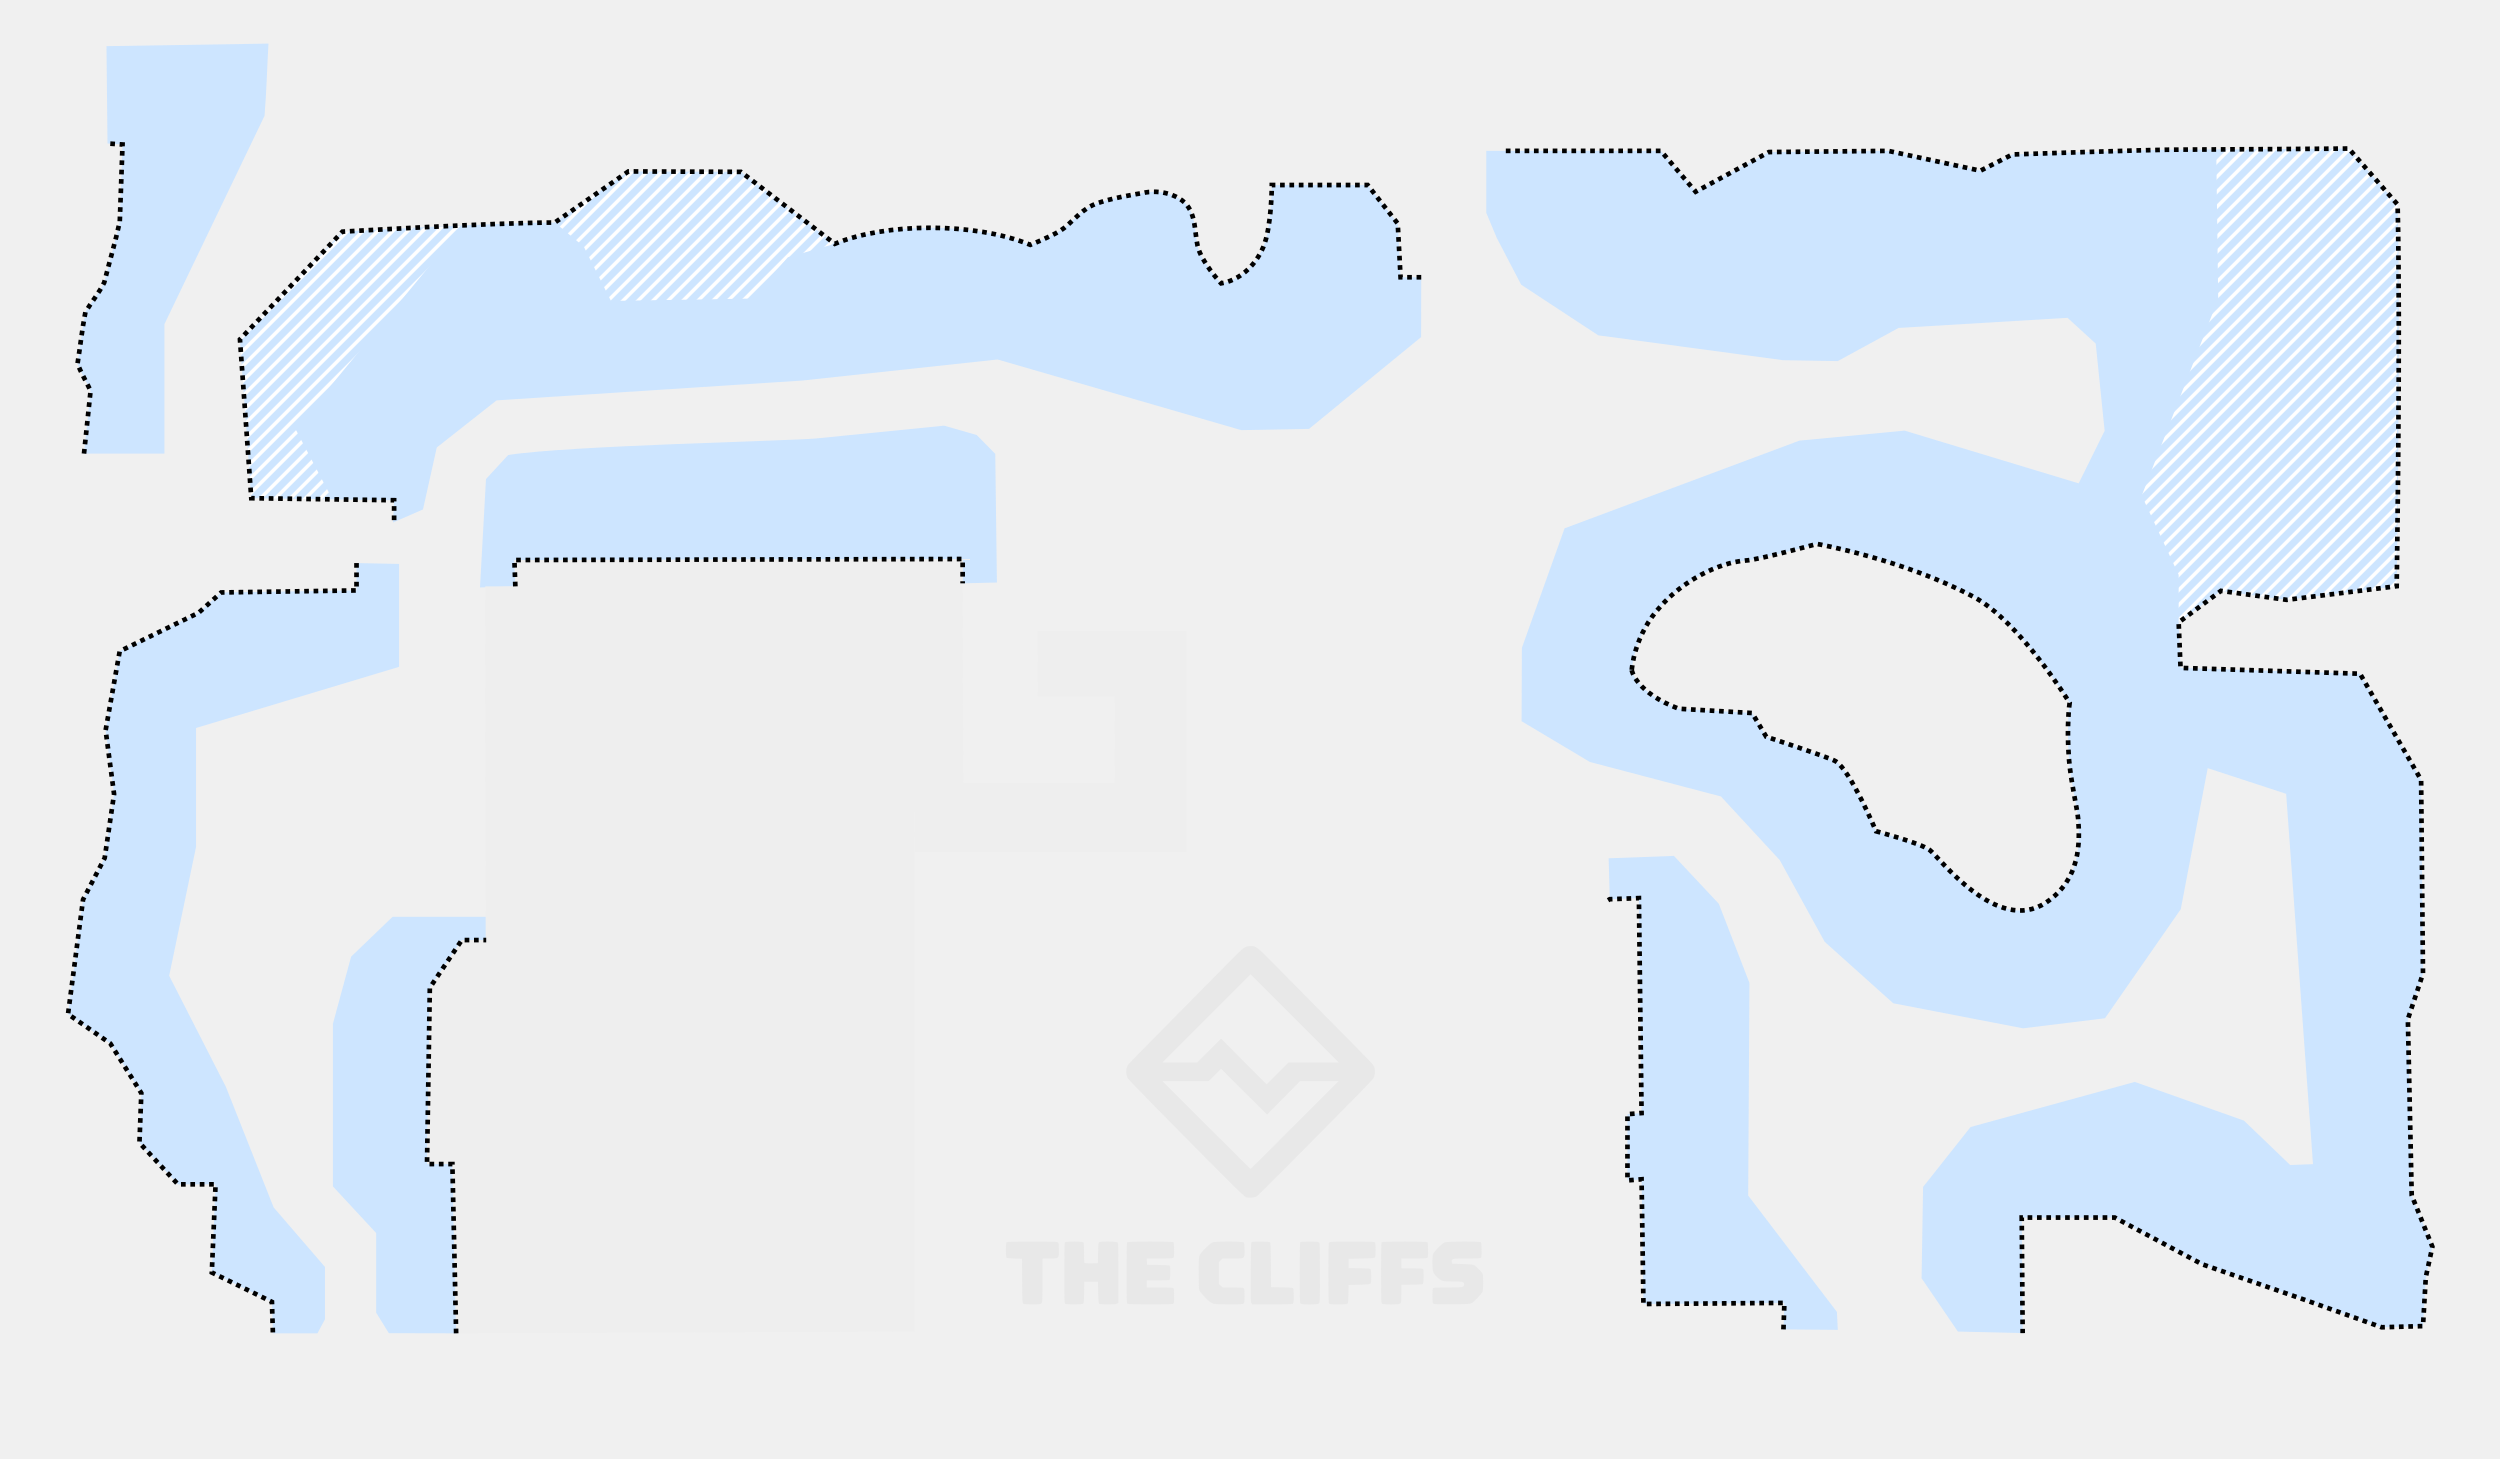
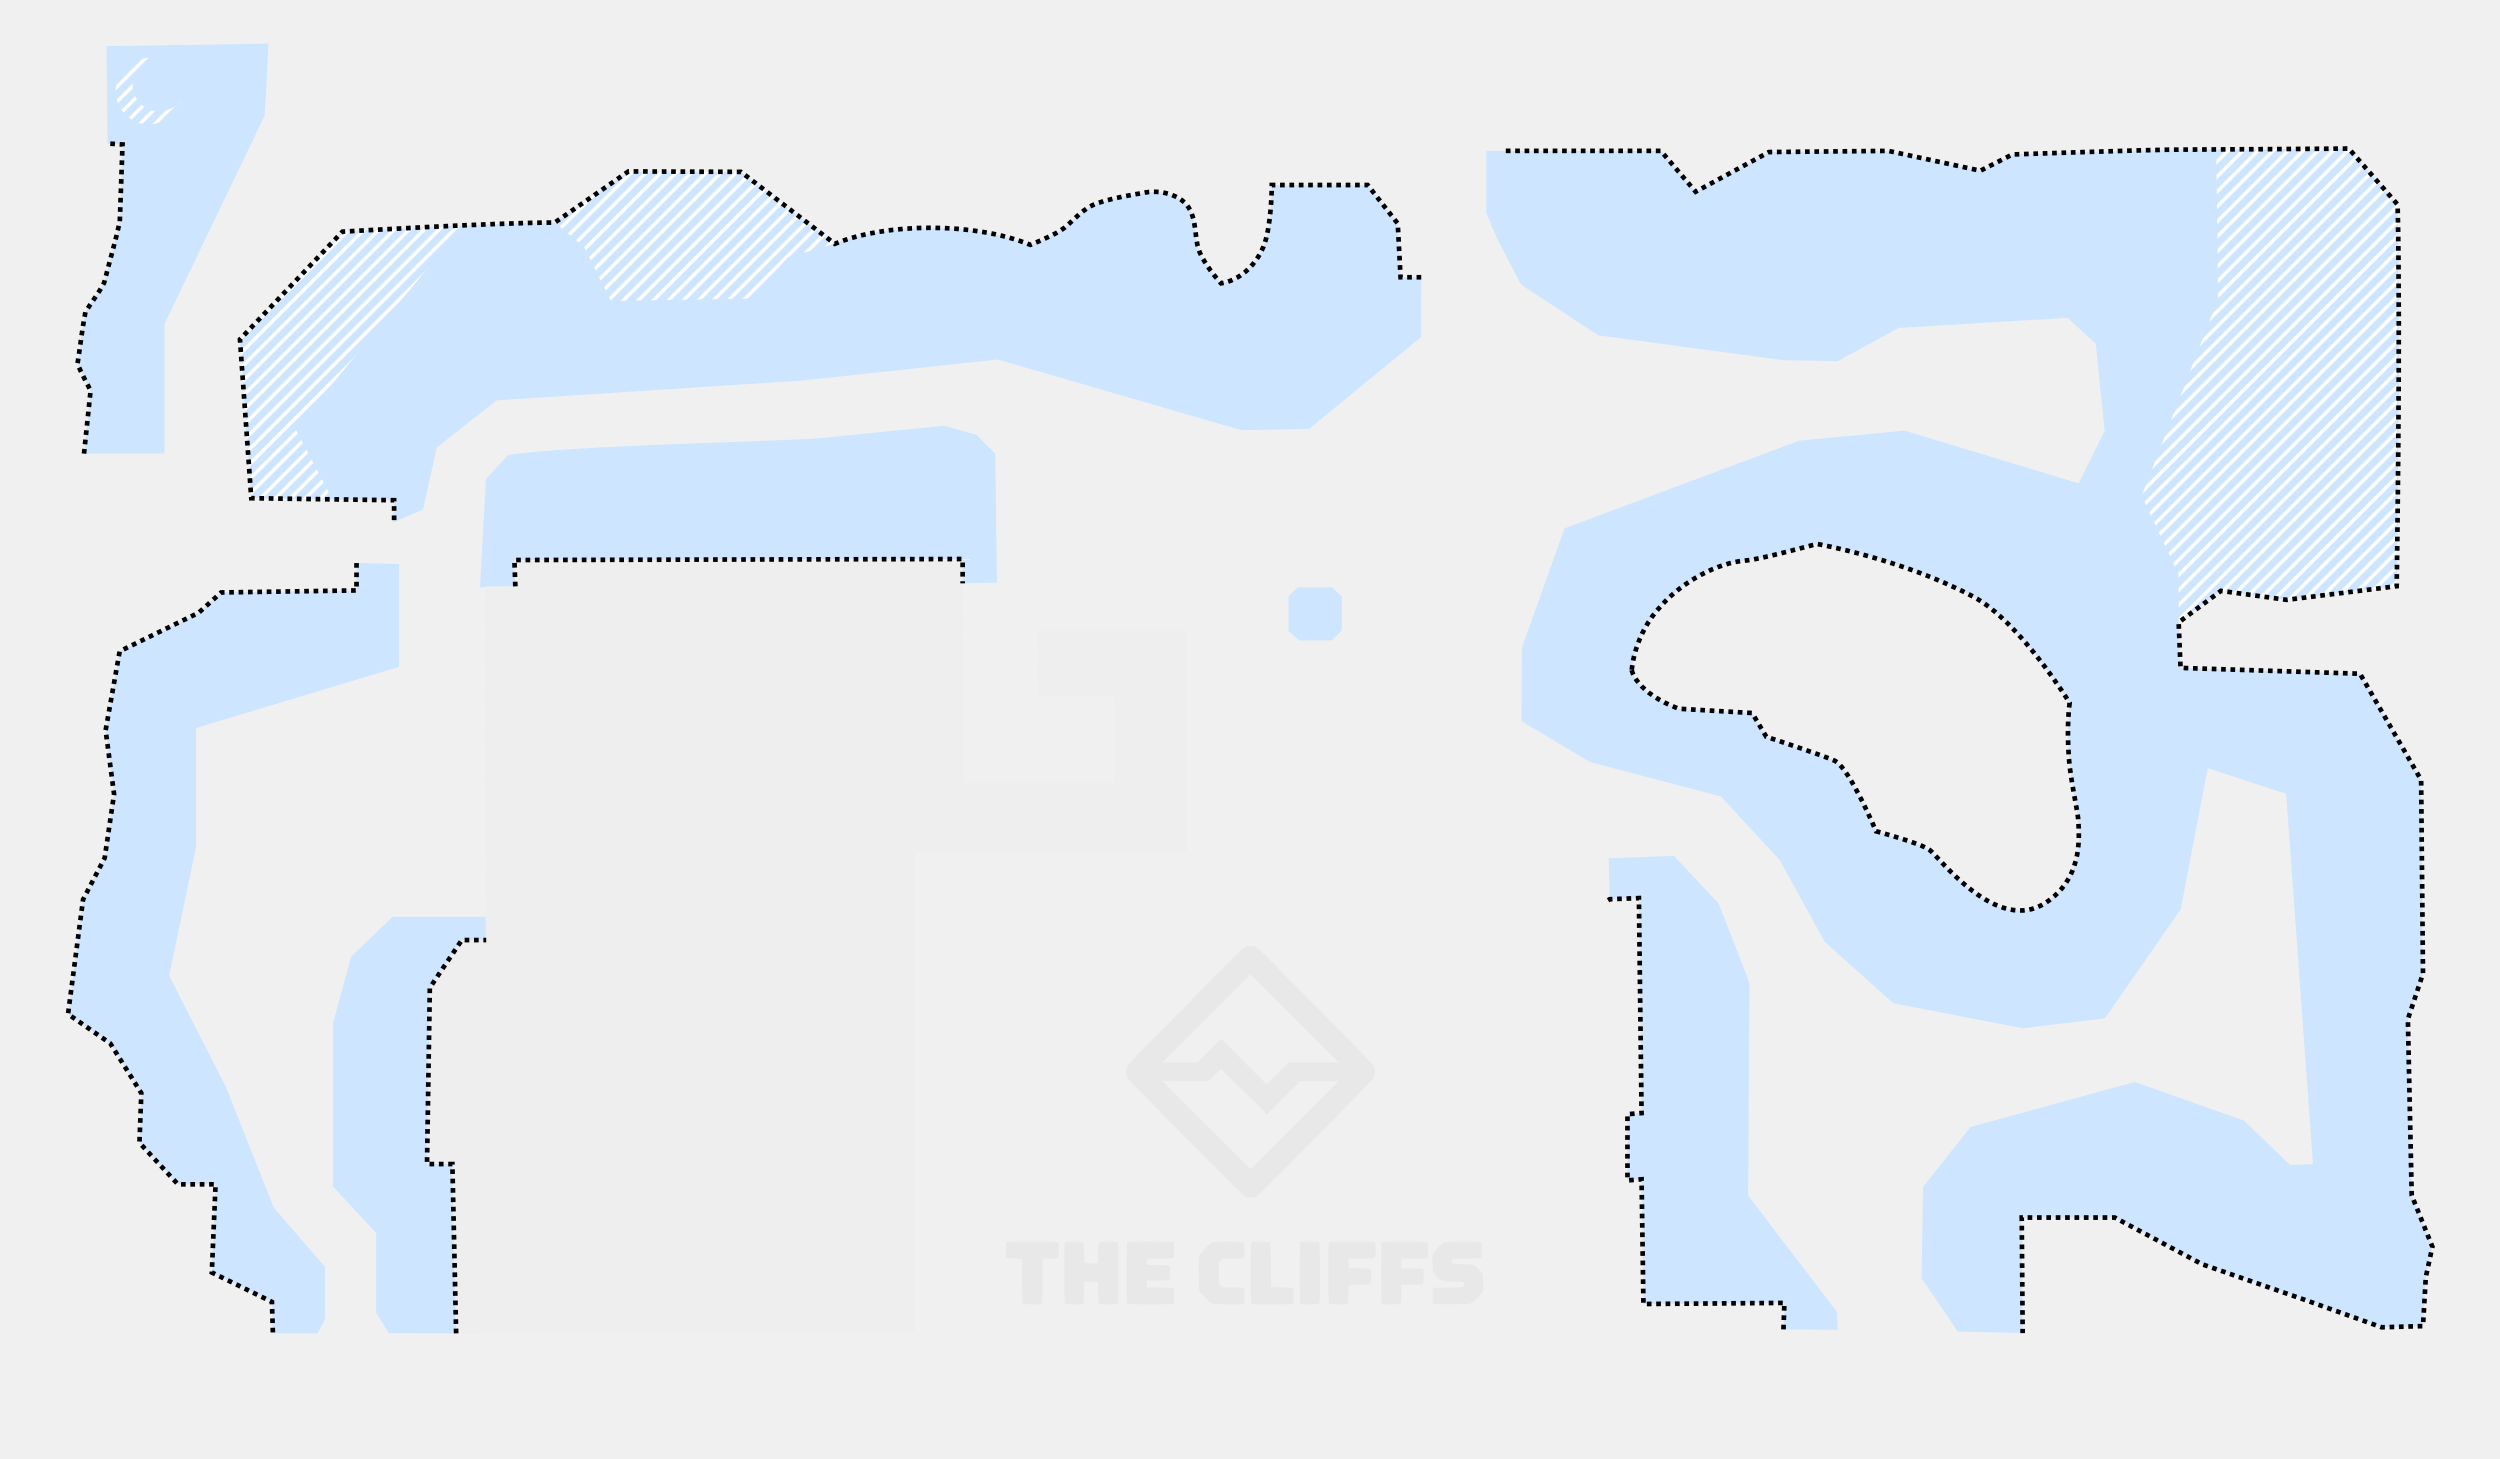
- <svg xmlns="http://www.w3.org/2000/svg" xmlns:xlink="http://www.w3.org/1999/xlink" version="1.1" id="svg3767" width="1200" height="700" viewBox="0 0 1200 694">
+ <svg xmlns="http://www.w3.org/2000/svg" xmlns:xlink="http://www.w3.org/1999/xlink" version="1.1" id="cliffs-lic-floorplan" width="1200" height="700" viewBox="0 0 1200 694">
  <defs id="defs3771">
    <pattern xlink:href="#Strips1_2white" id="whitestripes" patternTransform="matrix(1.2,1.2,-14,14,0,0)" />
    <pattern id="Strips1_2white" patternTransform="translate(0,0) scale(10,10)" height="1" width="3" patternUnits="userSpaceOnUse">
      <rect id="rect1567" height="2" width="1" y="-0.5" x="0" style="fill:white;stroke:none" />
    </pattern>
  </defs>
  <g id="pads-layer" style="display:inline">
    <path id="paddingslab" style="display:inline;fill:#cde5ff;fill-opacity:1;stroke:none;" d="m 246.912,265.813 215.16,-0.486 v 11.675 l 16.445,-0.389 -0.791,-61.771 -8.892,-9.026 -15.693,-4.513 -61.206,6.135 c -11.845,1.187 -119.665,3.427 -148.029,7.968 l -10.631,11.543 -2.88,52.024 16.966,-0.512 z" />
    <path id="padding45buddha3dprow" style="display:inline;fill:#cde5ff;fill-opacity:1;stroke:none;" d="m 672.271,130.086 -1.353,-25.783 -14.434,-18.486 h -46.009 c 0,0 -0.048,20.05 -4.06,29.675 -4.012,9.625 -12.026,16.215 -20.298,17.513 0,0 -9.538,-10.22 -11.277,-18 -1.739,-7.78 -0.391,-17.883 -9.021,-22.864 -8.63,-4.981 -17.592,-2.432 -17.592,-2.432 0,0 -17.304,2.586 -23.907,5.838 -6.602,3.251 -10.314,9.037 -15.336,12.162 -5.023,3.125 -14.434,6.811 -14.434,6.811 -26.882,-11.028 -69.54,-10.632 -93.823,-0.486 L 355.62,79.493 301.638,79.28 266.308,103.816 c -30.027,0.068 -101.941,4.382 -101.941,4.382 l -49.195,51.706 5.44,76.233 68.563,0.973 -0.548,10.702 14.403,-6.271 6.619,-29.746 28.684,-22.607 146.73,-9.519 93.775,-10.114 116.943,33.91 32.545,-0.595 53.81,-44.062 0.058,-28.725 z" />
    <path id="paddingmez" style="display:inline;fill:#cde5ff;fill-opacity:1;stroke:none;" d="M 51.598,65.871 C 51.435,50.297 51.272,34.723 51.109,19.149 77.029,18.741 102.949,18.332 128.869,17.924 128.18,29.467 127.946,41.143 126.974,52.603 110.957,85.934 94.939,119.265 78.921,152.596 c 0,20.712 0,41.425 0,62.137 -12.866,0 -25.733,0 -38.599,0 1.052,-10.054 2.105,-20.108 3.157,-30.162 -1.997,-4.38 -4.69,-8.632 -6.25,-13.092 1.321,-8.218 2.169,-16.645 3.786,-24.732 2.913,-4.753 6.523,-9.144 9.006,-14.12 2.426,-9.752 5.373,-19.414 7.473,-29.222 0.44,-12.349 0.881,-24.698 1.321,-37.047 -2.406,-0.162 -4.811,-0.324 -7.217,-0.486 z" />
    <path id="paddinghighandlowbay" style="display:inline;fill:#cde5ff;fill-opacity:1;stroke:none;" d="m 1127.4,68.303 c 0,0 -72.171,0.561 -87.056,0.561 -7.736,0 -74.401,2.277 -74.401,2.277 l -15.362,7.807 -44.205,-9.523 -57.286,0.561 -35.185,19.046 -16.688,-19.607 h -74.426 -9.364 v 29.754 l 4.981,11.932 11.744,22.539 37.01,24.308 88.609,11.931 26.334,0.442 29.18,-15.909 81.138,-4.862 13.522,12.374 4.279,41.856 -12.454,25.224 -83.605,-25.324 -50.455,4.804 -112.718,42.101 -20.491,57.389 -0.14,35.213 32.786,19.549 62.913,16.569 28.241,30.567 21.553,39.195 32.896,29.501 62.263,12.018 39.362,-4.827 36.386,-52.348 12.943,-67.709 37.645,12.321 12.886,177.762 -10.947,0.416 -22.199,-21.326 -52.403,-18.567 -78.807,21.642 -22.801,28.775 -0.723,43.817 17.415,25.592 31.107,0.753 -0.451,-55.459 h 44.656 l 41.95,22.407 50.067,17.364 36.085,12.884 19.849,-0.558 1.352,-23.529 3.158,-14.566 -9.923,-24.647 -1.844,-84.587 7.257,-21.849 -0.903,-92.991 -29.32,-50.977 -86.153,-2.801 -0.903,-21.847 20.298,-15.127 31.573,4.311 52.778,-6.551 c 0,0 1.949,-122.639 0.449,-183.181 z M 872.125,258.091 c 0,0 40.996,7.245 75.045,25.311 22.415,11.894 46.263,50.993 46.263,50.993 0,0 -1.587,10.295 -0.337,26.874 0.755,10.015 4.058,24.363 4.398,28.582 0.902,11.204 1.351,29.131 -15.338,40.335 -23.613,15.851 -51.421,-21.847 -55.932,-25.208 -4.511,-3.361 -25.711,-8.962 -25.711,-8.962 0,0 -12.178,-29.131 -19.395,-33.612 -2.908,-1.805 -33.311,-11.76 -33.311,-11.76 l -6.774,-11.389 c 0,0 -30.696,-1.813 -35.244,-2.058 -20.749,-7.843 -22.555,-18.486 -22.555,-18.486 0,0 0.903,-16.807 13.984,-30.812 10.375,-11.764 27.233,-20.81 40.596,-21.847 5.918,-0.192 34.312,-7.96 34.312,-7.96 z" />
    <path id="paddingfoxwall" style="display:inline;fill:#cde5ff;fill-opacity:1;stroke:none;" d="m 218.945,636.995 -1.804,-81.242 h -12.179 l 1.353,-84.647 15.336,-22.864 h 11.728 v 0 -11.19 h -44.938 l -19.907,19.152 -8.731,32.181 v 78.093 l 20.761,22.39 v 38.227 l 6.076,9.83 z" />
    <path id="paddingredwall" style="display:inline;fill:#cde5ff;fill-opacity:1;stroke:none;" d="m 772.149,408.974 31.343,-1.15 21.548,23.006 14.692,37.96 -0.601,102.082 42.592,55.86 0.423,8.601 -26.086,-0.227 0.451,-12.714 -67.661,0.53 -0.902,-59.862 -6.766,0.53 v -31.785 l 6.766,-0.53 -1.276,-103.18 -13.983,0.53 z" />
    <path id="paddingautobelay" style="display:inline;fill:#cde5ff;fill-opacity:1;stroke:none;" d="m 171.132,267.272 v 13.135 l -64.954,0.973 -10.826,9.73 -37.89,18.486 -6.766,37.945 4.06,30.648 -4.511,30.648 -10.375,19.946 -7.217,54.972 20.298,14.108 14.885,23.837 -0.902,23.837 18.494,19.946 h 18.043 l -1.804,42.323 28.868,14.108 0.451,15.081 h 21.385 l 3.624,-6.77 V 605.157 L 131.351,576.558 108.414,518.659 81.203,465.37 94.093,403.585 v -57.151 l 97.457,-29.348 v -49.398 z" />
+     <path id="paddingpractice" style="display:inline;fill:#cde5ff;fill-opacity:1;stroke:none;" d="m 618.471,283.302 v 16.461 l 5.18,4.618 h 15.588 l 4.845,-4.845 v -16.267 l -4.752,-4.32 h -16.413 z" />
  </g>
  <g id="roof-layer" style="display:inline">
-     <path style="display:inline;fill:url(#whitestripes);fill-opacity:1;stroke:none;" d="m 1045.757,295.741 v -22.826 l -17.73,-38.001 36.709,-94.501 -0.943,-71.674 63.608,-0.435 23.455,26.889 -0.451,183.182 -52.778,6.551 -31.573,-4.311 z" id="roof-lead-cave-routes" />
-     <path style="display:inline;fill:url(#whitestripes);fill-opacity:1;stroke:none;" d="m 266.308,103.816 35.331,-24.536 53.981,0.212 45.107,34.54 -22.546,6.469 -17.55,19.815 -67.371,1.132 -13.021,-26.042 z" id="roof-buddha-boulder" />
-     <path style="display:inline;fill:url(#whitestripes);fill-opacity:1;stroke:none;" d="m 159.614,236.783 -17.849,-33.982 80.322,-97.485 -57.72,2.882 -49.195,51.706 5.44,76.233 z" id="roof-45-boulder" />
+     <path id="roof-lead-cave-routes" style="display:inline;fill:url(#whitestripes);fill-opacity:1;stroke:none;" d="m 1045.757,295.741 v -22.826 l -17.73,-38.001 36.709,-94.501 -0.943,-71.674 63.608,-0.435 23.455,26.889 -0.451,183.182 -52.778,6.551 -31.573,-4.311 z" />
+     <path id="roof-buddha-boulder" style="display:inline;fill:url(#whitestripes);fill-opacity:1;stroke:none;" d="m 266.308,103.816 35.331,-24.536 53.981,0.212 45.107,34.54 -22.546,6.469 -17.55,19.815 -67.371,1.132 -13.021,-26.042 z" />
+     <path id="roof-45-boulder" style="display:inline;fill:url(#whitestripes);fill-opacity:1;stroke:none;" d="m 159.614,236.783 -17.849,-33.982 80.322,-97.485 -57.72,2.882 -49.195,51.706 5.44,76.233 z" />
+     <path id="roof-moon" style="display:inline;fill:url(#whitestripes);fill-opacity:1;stroke:none;" d="M 71.468,24.839 A 15.925,15.925 0 0 0 55.542,40.765 15.925,15.925 0 0 0 71.468,56.688 15.925,15.925 0 0 0 86.798,45.013 12.721,12.721 0 0 1 76.386,50.438 12.721,12.721 0 0 1 63.663,37.718 12.721,12.721 0 0 1 74.544,25.141 15.925,15.925 0 0 0 71.468,24.839 Z" />
  </g>
  <g id="structures-layer" style="display:inline">
-     <path id="path891" style="display:inline;opacity:1;fill:#eee;" d="m 462.072,277.002 v -11.675 l -215.16,0.486 0.451,12.648 h -14.492 l 0.255,169.611 0.255,0.169 h -11.728 l -15.336,22.864 -1.353,84.647 h 12.179 l 1.804,81.242 220.182,-0.852 V 385.784 h 23.229 l -0.284,-108.782 v 0" />
-     <path id="path896" style="display:inline;opacity:1;fill:#eee;" d="m 498.032,299.914 0.07,31.36 37.025,0 -0.086,41.457 h -72.685 v 13.051 h -23.227 l -0.051,20.26 H 569.56 V 299.914 Z" />
+     <path id="structure-lockers-weights" style="display:inline;opacity:1;fill:#eee;" d="m 462.072,277.002 v -11.675 l -215.16,0.486 0.451,12.648 h -14.492 l 0.255,169.611 0.255,0.169 h -11.728 l -15.336,22.864 -1.353,84.647 h 12.179 l 1.804,81.242 220.182,-0.852 V 385.784 h 23.229 l -0.284,-108.782 v 0" />
+     <path id="structure-front-desk" style="display:inline;opacity:1;fill:#eee;" d="m 498.032,299.914 0.07,31.36 37.025,0 -0.086,41.457 h -72.685 v 13.051 h -23.227 l -0.051,20.26 H 569.56 V 299.914 Z" />
    <path id="cliffs-logo" style="display:inline;opacity:1;fill:#e8e8e8;" d="m 491.139,622.786 c -0.4,-0.297 -0.449,-1.335 -0.509,-10.944 l -0.067,-10.617 -3.539,-0.131 c -1.946,-0.072 -3.686,-0.227 -3.867,-0.343 -0.451,-0.292 -0.463,-7.019 -0.013,-7.469 0.235,-0.235 3.328,-0.315 12.302,-0.315 10.548,0 12.037,0.05 12.399,0.412 0.328,0.328 0.412,1.046 0.412,3.539 0,4.246 0.075,4.175 -4.456,4.175 h -3.408 v 10.485 c 0,10.136 -0.018,10.503 -0.524,11.01 -0.477,0.477 -0.874,0.524 -4.406,0.524 -2.695,0 -4.017,-0.1 -4.324,-0.328 z m 20.199,0.044 c -0.428,-0.249 -0.459,-1.233 -0.459,-14.75 0,-10.915 0.077,-14.561 0.315,-14.798 0.495,-0.495 8.433,-0.436 8.85,0.066 0.221,0.267 0.309,1.735 0.293,4.915 -0.012,2.494 0.076,4.686 0.196,4.871 0.162,0.25 1.021,0.317 3.343,0.262 l 3.125,-0.074 0.072,-4.83 c 0.045,-3.021 0.18,-4.96 0.36,-5.177 0.457,-0.55 8.429,-0.493 8.987,0.065 0.364,0.364 0.412,2.057 0.412,14.665 v 14.253 l -0.583,0.408 c -0.463,0.324 -1.364,0.407 -4.391,0.404 -2.095,-0.002 -3.985,-0.116 -4.201,-0.252 -0.32,-0.202 -0.418,-1.211 -0.524,-5.435 l -0.131,-5.187 h -3.277 -3.277 l -0.069,5.112 c -0.06,4.43 -0.127,5.155 -0.509,5.439 -0.546,0.406 -7.845,0.444 -8.532,0.044 z m 29.884,0 c -0.428,-0.249 -0.459,-1.233 -0.459,-14.75 0,-10.915 0.077,-14.561 0.315,-14.798 0.452,-0.452 21.725,-0.452 22.177,0 0.213,0.213 0.315,1.437 0.315,3.792 0,3.17 -0.045,3.501 -0.507,3.749 -0.308,0.165 -2.891,0.271 -6.567,0.271 h -6.059 l 0.079,1.507 0.079,1.507 5.362,0.071 c 3.888,0.052 5.418,0.16 5.566,0.393 0.343,0.539 0.254,6.336 -0.102,6.692 -0.224,0.224 -1.847,0.315 -5.636,0.315 h -5.321 v 1.704 1.704 h 6.239 c 4.503,0 6.326,0.088 6.553,0.315 0.213,0.213 0.315,1.437 0.315,3.792 0,3.17 -0.045,3.501 -0.507,3.749 -0.687,0.368 -21.208,0.356 -21.84,-0.012 z m 41.421,0.022 c -0.394,-0.119 -1.116,-0.462 -1.603,-0.764 -1.28,-0.791 -4.867,-4.627 -5.303,-5.671 -0.292,-0.699 -0.37,-2.506 -0.366,-8.434 0.005,-6.813 0.053,-7.647 0.496,-8.593 0.629,-1.346 4.837,-5.491 6.109,-6.018 1.459,-0.605 14.391,-0.598 14.997,0.007 0.33,0.33 0.412,1.056 0.412,3.655 0,4.28 0.322,4.059 -5.905,4.059 h -4.74 l -0.838,0.864 -0.838,0.864 v 5.269 5.269 l 0.927,0.814 0.927,0.814 h 4.822 c 4.034,0 4.889,0.067 5.234,0.412 0.33,0.33 0.412,1.054 0.412,3.629 0,2.784 -0.065,3.276 -0.479,3.651 -0.421,0.381 -1.281,0.431 -7.012,0.411 -3.593,-0.012 -6.856,-0.12 -7.25,-0.238 z m 18.018,-0.358 c -0.356,-0.544 -0.397,-2.36 -0.334,-14.82 0.062,-12.284 0.125,-14.234 0.465,-14.449 0.647,-0.409 8.529,-0.325 8.878,0.094 0.2,0.241 0.313,3.656 0.36,10.944 l 0.068,10.593 5.092,0.071 c 3.215,0.045 5.22,0.178 5.439,0.36 0.257,0.213 0.348,1.201 0.348,3.786 0,3.19 -0.045,3.521 -0.507,3.769 -0.323,0.173 -3.944,0.271 -9.955,0.271 h -9.448 l -0.406,-0.619 z m 23.612,0.208 c -0.364,-0.364 -0.412,-2.066 -0.412,-14.758 0,-10.809 0.078,-14.424 0.315,-14.661 0.218,-0.218 1.58,-0.315 4.438,-0.315 3.399,0 4.195,0.072 4.535,0.412 0.364,0.364 0.412,2.055 0.412,14.639 0,13.45 -0.026,14.251 -0.479,14.661 -0.693,0.627 -8.184,0.646 -8.808,0.022 z m 13.71,-0.022 c -0.295,-0.356 -0.36,-2.984 -0.36,-14.639 0,-11.655 0.065,-14.284 0.36,-14.639 0.324,-0.39 1.424,-0.433 11.023,-0.433 7.944,0 10.743,0.08 10.978,0.315 0.212,0.212 0.315,1.403 0.315,3.638 0,2.769 -0.072,3.383 -0.433,3.683 -0.328,0.273 -1.895,0.391 -6.488,0.491 l -6.055,0.131 v 2.228 2.228 l 5.112,0.069 c 4.43,0.06 5.155,0.127 5.439,0.509 0.218,0.293 0.328,1.462 0.328,3.504 0,2.527 -0.076,3.126 -0.433,3.423 -0.32,0.266 -1.738,0.394 -5.439,0.491 l -5.007,0.131 -0.069,4.325 c -0.059,3.69 -0.134,4.373 -0.509,4.653 -0.306,0.228 -1.645,0.328 -4.42,0.328 -3.383,0 -4.035,-0.065 -4.341,-0.433 z m 25.348,0.022 c -0.364,-0.364 -0.412,-2.066 -0.412,-14.758 0,-10.809 0.078,-14.424 0.315,-14.661 0.452,-0.452 21.463,-0.452 21.915,0 0.213,0.213 0.315,1.437 0.315,3.792 0,3.17 -0.045,3.501 -0.507,3.749 -0.307,0.164 -2.846,0.271 -6.422,0.271 h -5.915 v 2.359 2.359 h 5.08 c 4.016,0 5.143,0.076 5.382,0.364 0.203,0.244 0.278,1.471 0.229,3.724 -0.073,3.334 -0.079,3.361 -0.729,3.542 -0.36,0.1 -2.749,0.194 -5.308,0.208 l -4.653,0.026 v 4.285 c 0,3.818 -0.052,4.332 -0.479,4.718 -0.693,0.627 -8.184,0.646 -8.808,0.022 z m 24.654,0.013 c -0.348,-0.347 -0.425,-1.034 -0.425,-3.762 0,-2.246 0.103,-3.439 0.315,-3.651 0.228,-0.228 2.154,-0.315 7.019,-0.315 7.257,0 7.87,-0.11 7.87,-1.416 0,-1.305 -0.593,-1.468 -5.337,-1.468 -5.052,0 -5.504,-0.121 -7.54,-2.016 -2.048,-1.906 -2.314,-2.694 -2.321,-6.88 0,-3.002 0.072,-3.683 0.522,-4.612 0.655,-1.353 4.078,-4.712 5.337,-5.238 1.234,-0.515 16.905,-0.584 17.413,-0.076 0.213,0.213 0.315,1.437 0.315,3.792 0,3.17 -0.045,3.501 -0.507,3.749 -0.309,0.165 -2.956,0.271 -6.775,0.271 -5.966,0 -6.291,0.026 -6.749,0.532 -0.381,0.421 -0.43,0.681 -0.232,1.245 l 0.25,0.713 4.844,0.145 c 3.762,0.112 5.02,0.24 5.63,0.57 1.089,0.589 3.713,3.323 4.049,4.218 0.352,0.94 0.359,7.082 0.01,8.342 -0.295,1.061 -3.878,4.879 -5.317,5.667 -0.739,0.404 -1.84,0.467 -9.39,0.536 -7.605,0.07 -8.6,0.032 -8.978,-0.346 z m -89.814,-51.023 c -0.694,-0.214 -3.765,-3.141 -12.583,-11.993 -25.142,-25.238 -43.676,-44.144 -44.301,-45.192 -0.846,-1.417 -0.924,-4.226 -0.161,-5.763 0.572,-1.151 -0.653,0.116 23.882,-24.694 10.408,-10.525 21.731,-21.994 25.163,-25.487 6.877,-7 7.503,-7.463 10.097,-7.463 2.588,0 3.228,0.471 9.966,7.332 3.359,3.421 14.625,14.832 25.035,25.356 25.65,25.933 23.88,24.074 24.396,25.627 0.555,1.67 0.365,3.784 -0.464,5.177 -0.334,0.561 -4.205,4.656 -8.602,9.1 -4.397,4.444 -16.653,16.837 -27.235,27.54 -10.582,10.703 -19.643,19.709 -20.135,20.013 -1.051,0.65 -3.655,0.88 -5.057,0.447 z m 23.33,-34.69 21.101,-21.102 h -9.277 -9.277 l -7.94,8.061 -7.94,8.061 -11.026,-11.007 -11.026,-11.007 -2.955,2.946 -2.955,2.946 h -11.136 -11.136 l 21.101,21.102 c 11.605,11.606 21.16,21.102 21.233,21.102 0.073,0 9.628,-9.496 21.233,-21.102 z m 9.046,-30.015 h 12.056 l -21.167,-21.167 -21.167,-21.167 -21.167,21.167 -21.167,21.167 h 8.386 8.386 l 5.705,-5.7 5.705,-5.7 10.942,10.942 10.942,10.942 5.246,-5.242 5.246,-5.242 z" />
  </g>
  <g id="walls-layer" style="display:inline">
-     <path style="display:inline;opacity:1;fill:none;stroke:#000000;stroke-width:2.25;stroke-dasharray:2.25, 2.25;" d="m 171.132,267.272 v 13.135 l -64.954,0.973 -10.826,9.73 -37.89,18.486 -6.766,37.945 4.06,30.648 -4.511,30.648 -10.375,19.946 -7.217,54.972 20.298,14.108 14.885,23.837 -0.902,23.837 18.494,19.946 h 18.043 l -1.804,42.323 28.868,14.108 0.451,15.081" id="wall-auto-belay" />
-     <path style="display:inline;opacity:1;fill:none;stroke:#000000;stroke-width:2.25;stroke-dasharray:2.25, 2.25;" d="m 218.945,636.995 -1.804,-81.242 h -12.179 l 1.353,-84.647 15.336,-22.864 h 11.728 v 0" id="wall-fox" />
-     <path style="display:inline;opacity:1;fill:none;stroke:#000000;stroke-width:2.25;stroke-dasharray:2.25, 2.25;" d="m 247.363,278.461 -0.451,-12.648 215.16,-0.486 V 277.002" id="wall-slab" />
-     <path style="display:inline;opacity:1;fill:none;stroke:#000000;stroke-width:2.25;stroke-dasharray:2.25, 2.25;" d="m 40.322,214.733 c 1.052,-10.054 2.105,-20.108 3.157,-30.162 -1.997,-4.38 -4.69,-8.632 -6.25,-13.092 1.321,-8.218 2.169,-16.645 3.786,-24.732 2.913,-4.753 6.523,-9.144 9.006,-14.12 2.426,-9.752 5.373,-19.414 7.473,-29.222 C 57.935,91.056 58.375,78.707 58.815,66.358 56.41,66.196 54.004,66.033 51.598,65.871" id="wall-mezzanine" />
-     <path style="display:inline;opacity:1;fill:none;stroke:#000000;stroke-width:2.25;stroke-dasharray:2.25, 2.25;" d="m 722.791,69.424 74.427,-1.2e-5 16.69,19.607 35.183,-19.046 57.286,-0.56 44.205,9.523 15.363,-7.807 c 0,0 66.664,-2.277 74.4,-2.277 14.885,0 87.056,-0.56 87.056,-0.56 l 23.456,26.889 c 1.5,60.542 -0.451,183.182 -0.451,183.182 l -52.778,6.551 -31.573,-4.311 -20.298,15.125 0.902,21.847 86.154,2.801 29.32,50.977 0.902,92.991 -7.257,21.85 1.844,84.586 9.924,24.648 -3.157,14.565 -1.353,23.528 -19.847,0.56 -36.086,-12.884 -50.069,-17.366 -41.95,-22.408 h -44.656 l 0.451,55.459" id="wall-back-wall" />
-     <path style="display:inline;opacity:1;fill:none;stroke:#000000;stroke-width:2.25;stroke-dasharray:2.25, 2.25;" d="m 783.234,318.708 c 0,0 1.804,10.644 22.554,18.486 4.548,0.246 35.244,2.058 35.244,2.058 l 6.774,11.391 c 0,0 30.403,9.954 33.311,11.759 7.217,4.481 19.396,33.611 19.396,33.611 0,0 21.2,5.602 25.711,8.963 4.511,3.361 32.32,41.06 55.933,25.208 16.69,-11.204 16.239,-29.13 15.336,-40.334 -0.34,-4.219 -3.642,-18.568 -4.397,-28.583 -1.25,-16.579 0.337,-26.876 0.337,-26.876 0,0 -23.847,-39.099 -46.262,-50.992 -34.048,-18.066 -75.046,-25.309 -75.046,-25.309 0,0 -28.394,7.767 -34.311,7.959 -13.362,1.037 -30.222,10.083 -40.596,21.847 -13.081,14.005 -13.983,30.81 -13.983,30.81 z" id="wall-island" />
-     <path style="display:inline;opacity:1;fill:none;stroke:#000000;stroke-width:2.25;stroke-dasharray:2.25, 2.25;" d="m 856.06,635.106 0.451,-12.714 -67.66,0.53 -0.902,-59.862 -6.766,0.53 v -31.785 l 6.766,-0.53 -1.276,-103.18 -13.983,0.53 -0.902,0.53" id="wall-red" />
-     <path style="display:inline;opacity:1;fill:none;stroke:#000000;stroke-width:2.25;stroke-dasharray:2.25, 2.25;" d="m 682.194,130.086 h -9.924 l -1.353,-25.783 -14.434,-18.486 h -46.009 c 0,0 -0.048,20.05 -4.06,29.675 -4.012,9.625 -12.026,16.215 -20.298,17.513 0,0 -9.538,-10.22 -11.277,-18 -1.739,-7.78 -0.391,-17.883 -9.021,-22.864 -8.63,-4.981 -17.592,-2.432 -17.592,-2.432 0,0 -17.304,2.586 -23.907,5.838 -6.602,3.251 -10.314,9.037 -15.336,12.162 -5.023,3.125 -14.434,6.811 -14.434,6.811 -26.882,-11.028 -69.54,-10.632 -93.823,-0.486 L 355.62,79.493 301.638,79.28 266.308,103.816 c -30.027,0.068 -101.941,4.382 -101.941,4.382 l -49.195,51.706 5.44,76.233 68.563,0.973 v 10.702" id="wall-boulders" />
+     <path id="wall-auto-belay" style="display:inline;opacity:1;fill:none;stroke:#000000;stroke-width:2.25;stroke-dasharray:2.25, 2.25;" d="m 171.132,267.272 v 13.135 l -64.954,0.973 -10.826,9.73 -37.89,18.486 -6.766,37.945 4.06,30.648 -4.511,30.648 -10.375,19.946 -7.217,54.972 20.298,14.108 14.885,23.837 -0.902,23.837 18.494,19.946 h 18.043 l -1.804,42.323 28.868,14.108 0.451,15.081" />
+     <path id="wall-fox" style="display:inline;opacity:1;fill:none;stroke:#000000;stroke-width:2.25;stroke-dasharray:2.25, 2.25;" d="m 218.945,636.995 -1.804,-81.242 h -12.179 l 1.353,-84.647 15.336,-22.864 h 11.728 v 0" />
+     <path id="wall-slab" style="display:inline;opacity:1;fill:none;stroke:#000000;stroke-width:2.25;stroke-dasharray:2.25, 2.25;" d="m 247.363,278.461 -0.451,-12.648 215.16,-0.486 V 277.002" />
+     <path id="wall-mezzanine" style="display:inline;opacity:1;fill:none;stroke:#000000;stroke-width:2.25;stroke-dasharray:2.25, 2.25;" d="m 40.322,214.733 c 1.052,-10.054 2.105,-20.108 3.157,-30.162 -1.997,-4.38 -4.69,-8.632 -6.25,-13.092 1.321,-8.218 2.169,-16.645 3.786,-24.732 2.913,-4.753 6.523,-9.144 9.006,-14.12 2.426,-9.752 5.373,-19.414 7.473,-29.222 C 57.935,91.056 58.375,78.707 58.815,66.358 56.41,66.196 54.004,66.033 51.598,65.871" />
+     <path id="wall-back-wall" style="display:inline;opacity:1;fill:none;stroke:#000000;stroke-width:2.25;stroke-dasharray:2.25, 2.25;" d="m 722.791,69.424 74.427,-1.2e-5 16.69,19.607 35.183,-19.046 57.286,-0.56 44.205,9.523 15.363,-7.807 c 0,0 66.664,-2.277 74.4,-2.277 14.885,0 87.056,-0.56 87.056,-0.56 l 23.456,26.889 c 1.5,60.542 -0.451,183.182 -0.451,183.182 l -52.778,6.551 -31.573,-4.311 -20.298,15.125 0.902,21.847 86.154,2.801 29.32,50.977 0.902,92.991 -7.257,21.85 1.844,84.586 9.924,24.648 -3.157,14.565 -1.353,23.528 -19.847,0.56 -36.086,-12.884 -50.069,-17.366 -41.95,-22.408 h -44.656 l 0.451,55.459" />
+     <path id="wall-island" style="display:inline;opacity:1;fill:none;stroke:#000000;stroke-width:2.25;stroke-dasharray:2.25, 2.25;" d="m 783.234,318.708 c 0,0 1.804,10.644 22.554,18.486 4.548,0.246 35.244,2.058 35.244,2.058 l 6.774,11.391 c 0,0 30.403,9.954 33.311,11.759 7.217,4.481 19.396,33.611 19.396,33.611 0,0 21.2,5.602 25.711,8.963 4.511,3.361 32.32,41.06 55.933,25.208 16.69,-11.204 16.239,-29.13 15.336,-40.334 -0.34,-4.219 -3.642,-18.568 -4.397,-28.583 -1.25,-16.579 0.337,-26.876 0.337,-26.876 0,0 -23.847,-39.099 -46.262,-50.992 -34.048,-18.066 -75.046,-25.309 -75.046,-25.309 0,0 -28.394,7.767 -34.311,7.959 -13.362,1.037 -30.222,10.083 -40.596,21.847 -13.081,14.005 -13.983,30.81 -13.983,30.81 z" />
+     <path id="wall-red" style="display:inline;opacity:1;fill:none;stroke:#000000;stroke-width:2.25;stroke-dasharray:2.25, 2.25;" d="m 856.06,635.106 0.451,-12.714 -67.66,0.53 -0.902,-59.862 -6.766,0.53 v -31.785 l 6.766,-0.53 -1.276,-103.18 -13.983,0.53 -0.902,0.53" />
+     <path id="wall-boulders" style="display:inline;opacity:1;fill:none;stroke:#000000;stroke-width:2.25;stroke-dasharray:2.25, 2.25;" d="m 682.194,130.086 h -9.924 l -1.353,-25.783 -14.434,-18.486 h -46.009 c 0,0 -0.048,20.05 -4.06,29.675 -4.012,9.625 -12.026,16.215 -20.298,17.513 0,0 -9.538,-10.22 -11.277,-18 -1.739,-7.78 -0.391,-17.883 -9.021,-22.864 -8.63,-4.981 -17.592,-2.432 -17.592,-2.432 0,0 -17.304,2.586 -23.907,5.838 -6.602,3.251 -10.314,9.037 -15.336,12.162 -5.023,3.125 -14.434,6.811 -14.434,6.811 -26.882,-11.028 -69.54,-10.632 -93.823,-0.486 L 355.62,79.493 301.638,79.28 266.308,103.816 c -30.027,0.068 -101.941,4.382 -101.941,4.382 l -49.195,51.706 5.44,76.233 68.563,0.973 v 10.702" />
  </g>
</svg>
